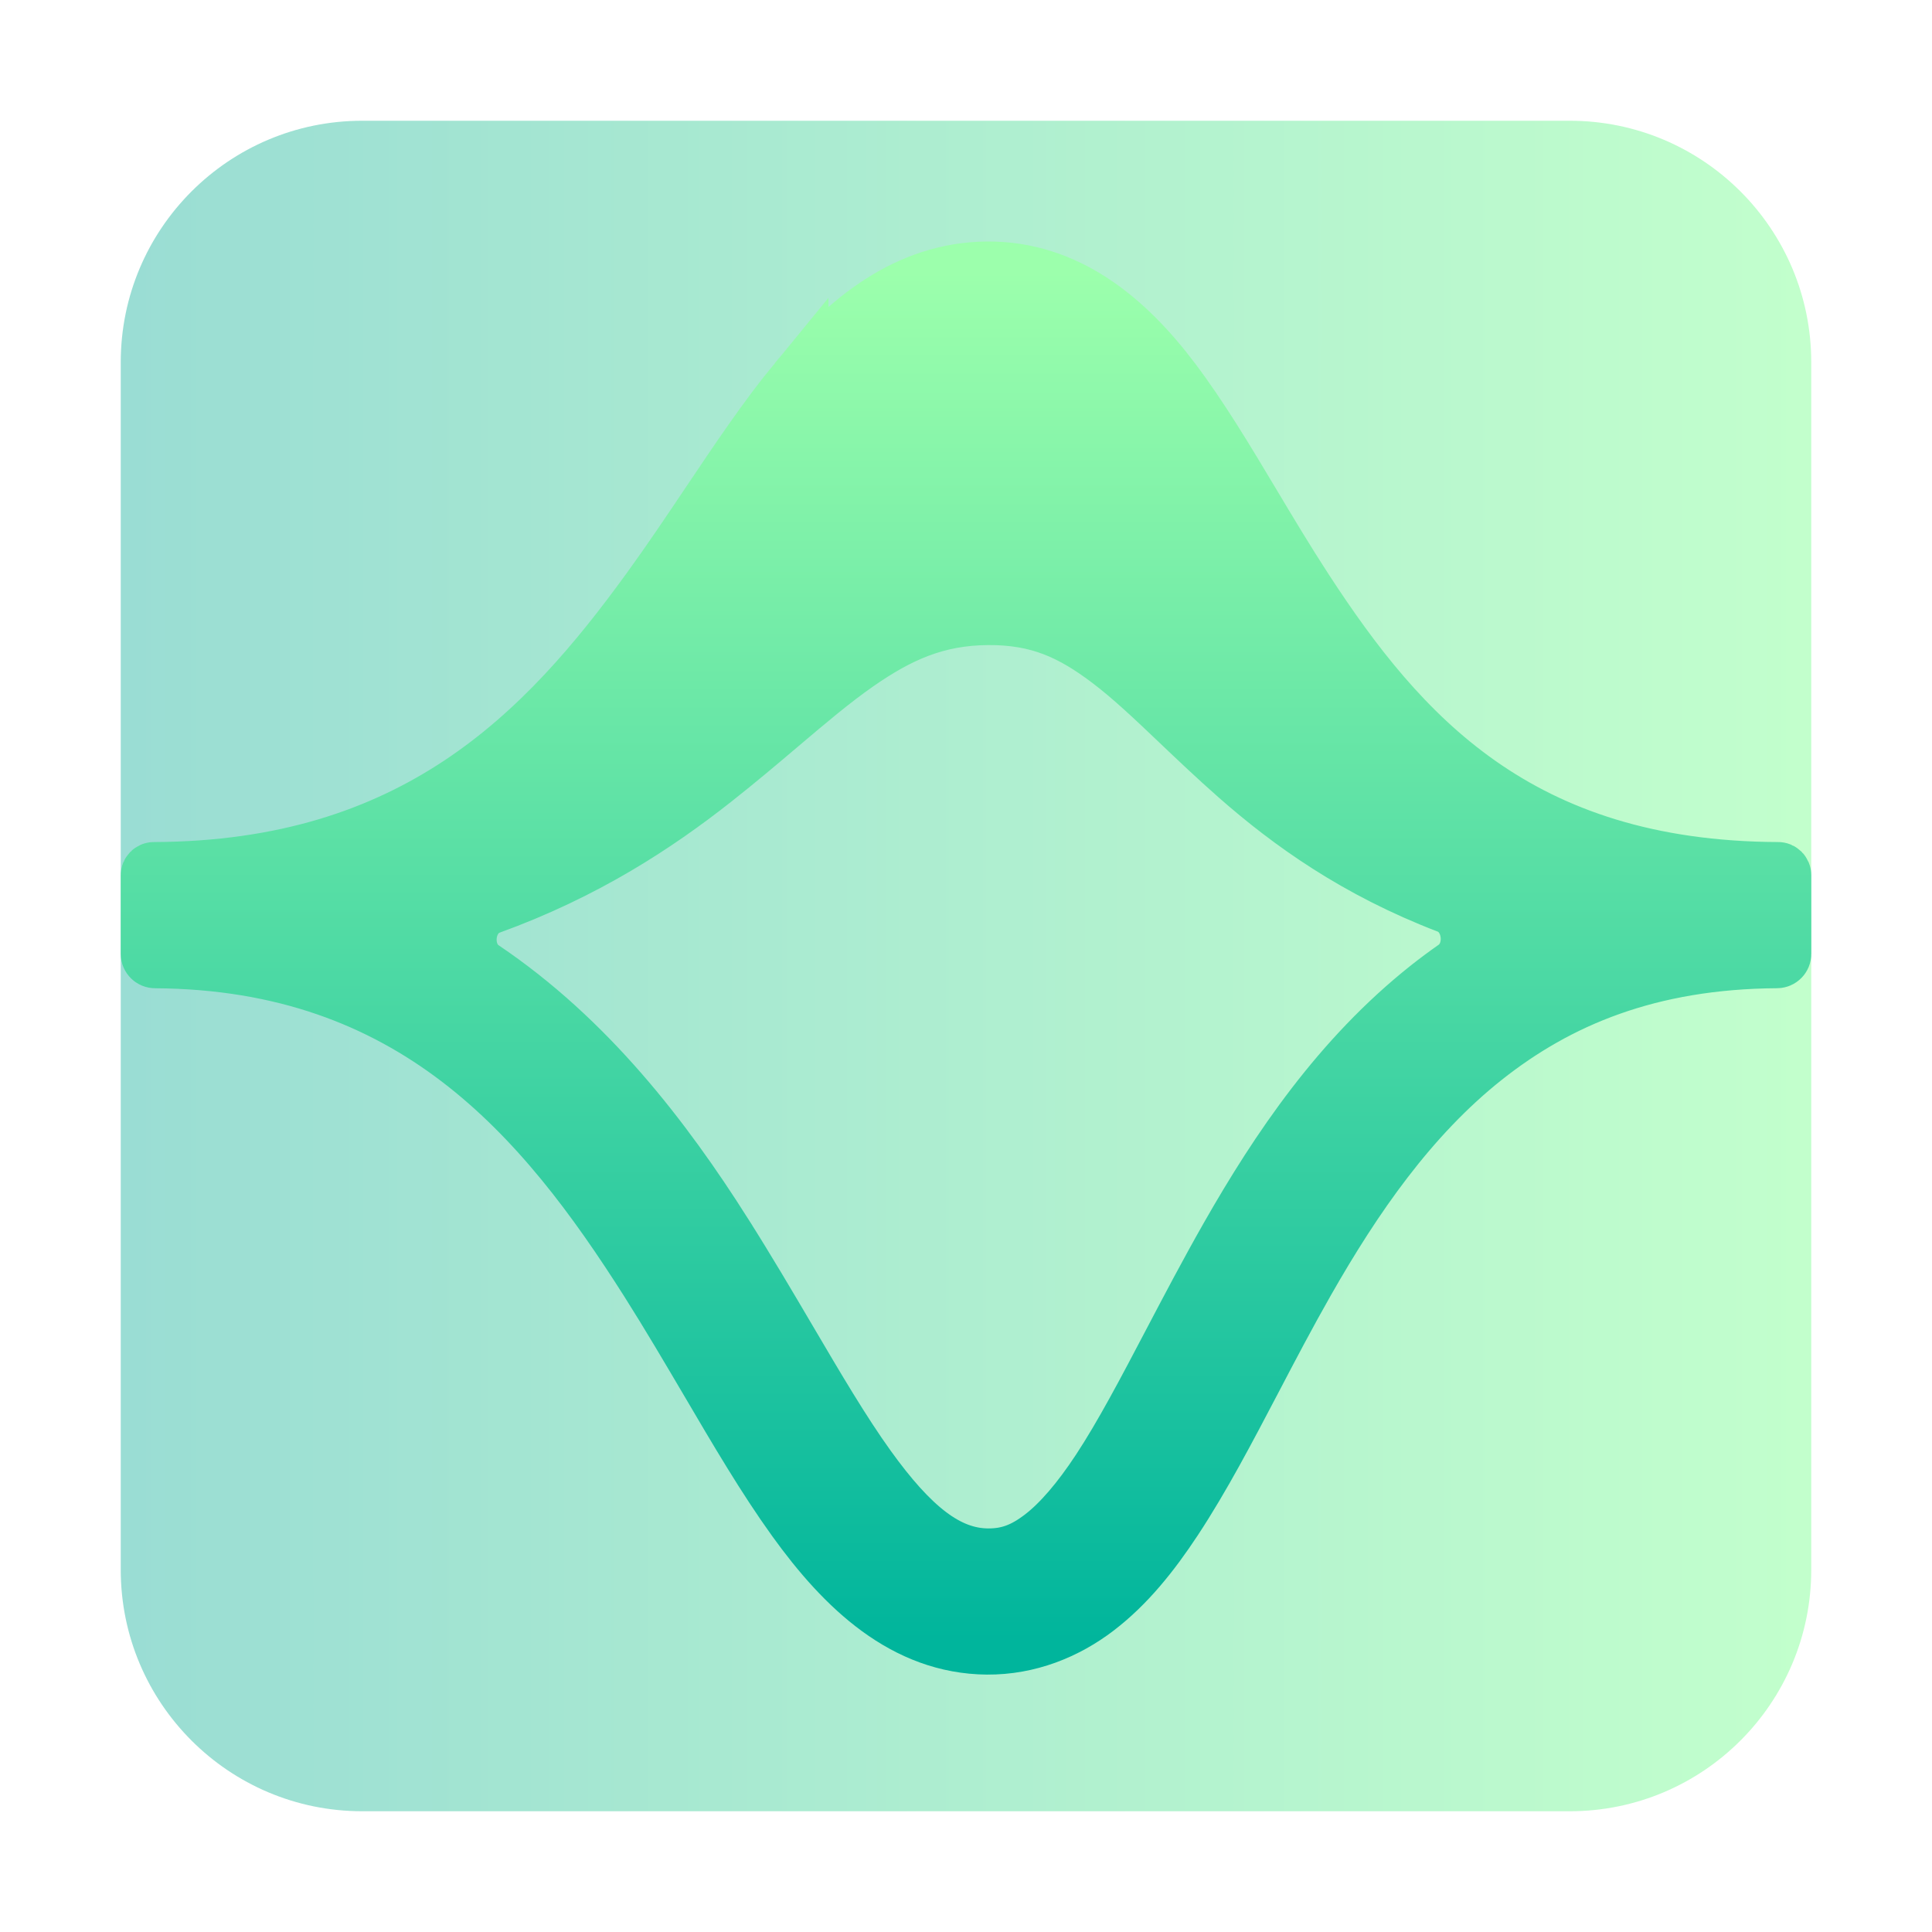
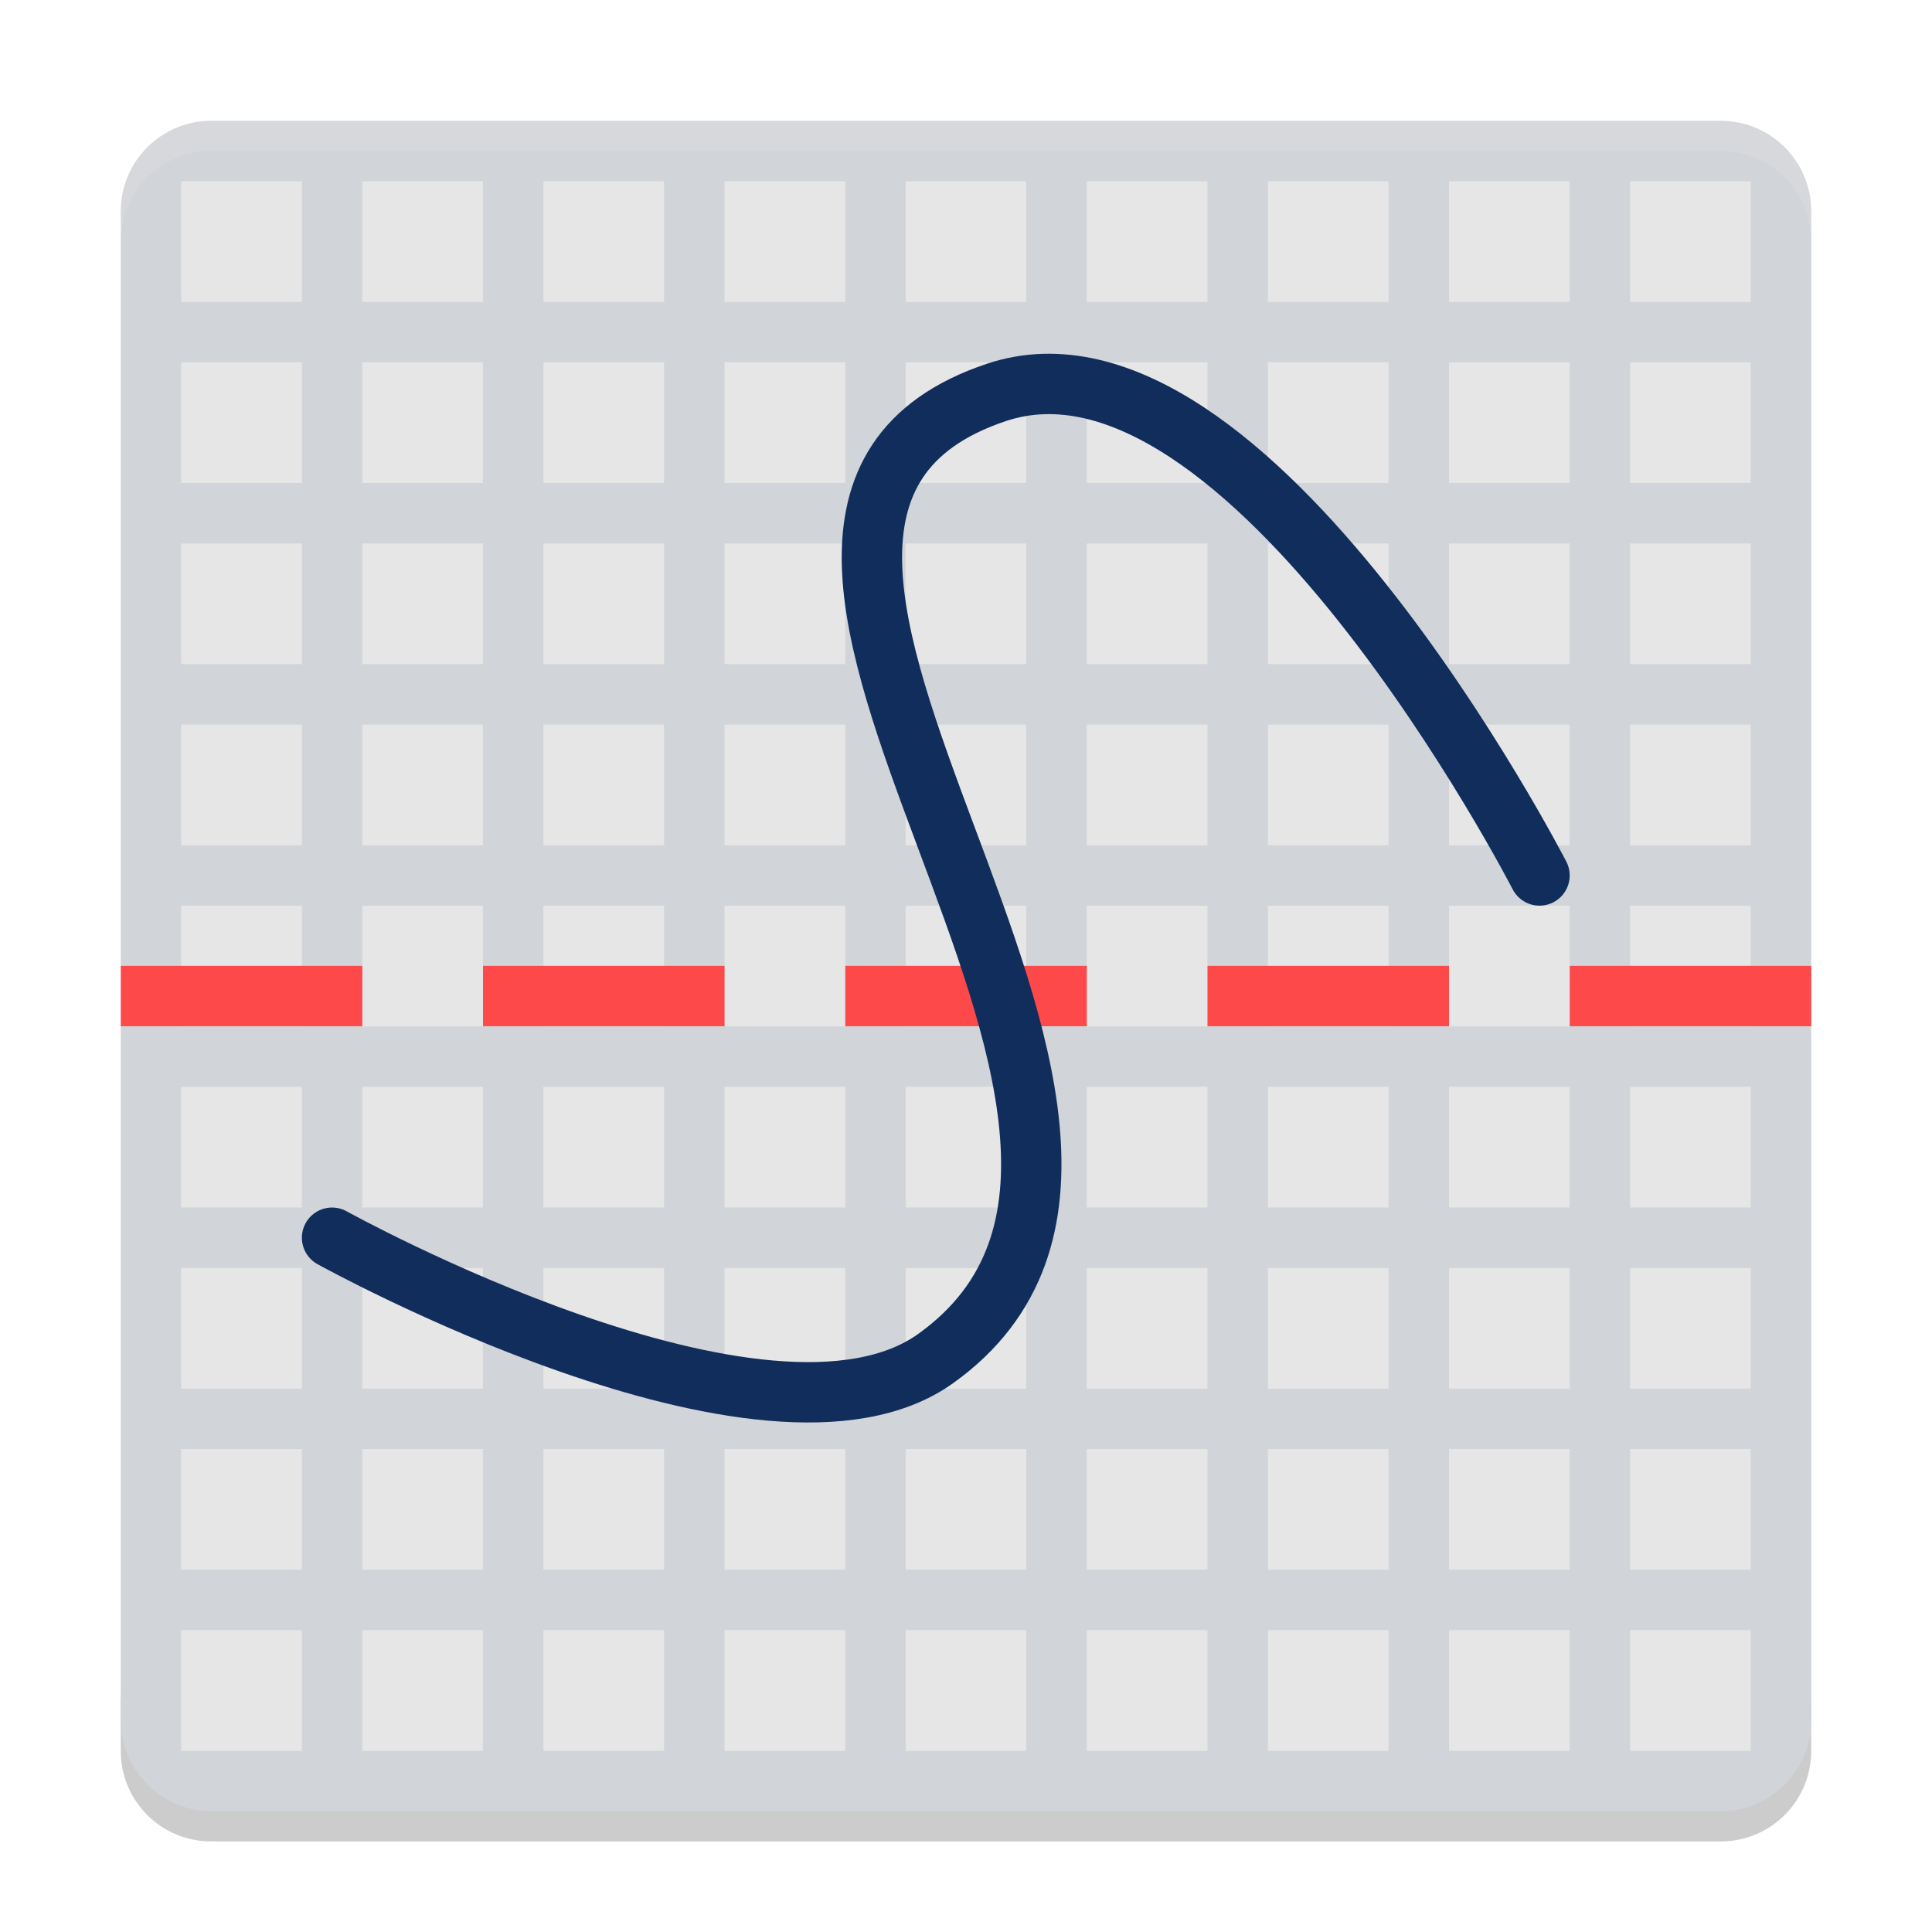
- <svg xmlns="http://www.w3.org/2000/svg" width="64" height="64" viewBox="0 0 64 64" fill="none" version="1.1" id="svg6">
-   <rect opacity="0.4" x="4" y="4" width="56" height="56" rx="8" fill="url(#paint0_linear_216_222)" id="rect1" />
-   <path fill-rule="evenodd" clip-rule="evenodd" d="m 26.444,12.658 c 1.645,-2.001 3.642,-3.637 6.256,-3.658 2.618,-0.019 4.579,1.635 6.095,3.647 0.924,1.226 1.764,2.631 2.635,4.088 0.558,0.934 1.13,1.89 1.745,2.834 3.138,4.819 7.068,9.292 15.729,9.325 v 0 c 0.054,-2e-4 0.097,0.044 0.097,0.097 v 2.608 c 0,0.076 -0.061,0.137 -0.137,0.137 v 0 c -4.256,0.027 -7.292,1.312 -9.738,3.252 -2.473,1.961 -4.325,4.646 -5.906,7.422 -0.618,1.085 -1.192,2.179 -1.751,3.247 -0.872,1.663 -1.708,3.259 -2.623,4.647 -0.751,1.139 -1.559,2.149 -2.559,2.914 -1,0.766 -2.236,1.264 -3.586,1.255 -2.697,-0.022 -4.679,-1.905 -6.311,-4.174 -0.986,-1.37 -1.911,-2.946 -2.876,-4.59 C 22.878,44.63 22.227,43.521 21.531,42.422 18.035,36.906 13.71,31.791 5.138,31.737 v 0 C 5.062,31.737 5,31.675 5,31.599 v -2.607 c 0,-0.054 0.043,-0.098 0.097,-0.098 v 0 c 8.671,-0.033 12.995,-4.521 16.484,-9.337 0.693,-0.956 1.341,-1.923 1.974,-2.866 0.966,-1.44 1.895,-2.825 2.889,-4.034 z m -2.878,8.998 c -0.122,0.164 0.101,0.379 0.256,0.246 0.963,-0.823 1.898,-1.621 2.905,-2.322 1.67,-1.162 3.606,-2.037 5.973,-2.054 2.371,-0.017 4.264,0.861 5.817,2.037 0.953,0.722 1.809,1.543 2.688,2.385 0.049,0.047 0.127,-0.019 0.088,-0.075 -0.171,-0.25 -0.338,-0.5 -0.5,-0.75 -0.688,-1.057 -1.315,-2.1 -1.905,-3.082 -0.841,-1.399 -1.606,-2.673 -2.364,-3.679 -1.29,-1.713 2.681,3.161 1.221,3.171 -1.463,0.012 -5.73,-1.948 -7.157,-0.213 -0.832,1.013 -3.636,-0.58 -4.568,0.806 -0.666,0.99 -1.372,2.04 -2.141,3.102 -0.103,0.142 -0.208,0.285 -0.313,0.427 z m 0.363,19.239 c -2,-3.156 -4.515,-6.426 -7.972,-8.754 -0.776,-0.523 -0.631,-1.865 0.249,-2.184 3.131,-1.135 5.481,-2.673 7.401,-4.187 0.782,-0.616 1.496,-1.221 2.165,-1.788 0.927,-0.785 1.767,-1.498 2.581,-2.064 1.402,-0.976 2.658,-1.536 4.369,-1.549 1.707,-0.013 2.827,0.516 4.08,1.466 0.732,0.555 1.48,1.266 2.312,2.058 0.592,0.563 1.226,1.166 1.929,1.784 1.743,1.532 3.928,3.095 6.941,4.25 0.866,0.332 1.007,1.658 0.246,2.189 -0.299,0.209 -0.589,0.425 -0.871,0.648 -2.915,2.312 -4.95,5.322 -6.611,8.238 -0.685,1.203 -1.31,2.394 -1.9,3.517 -0.84,1.6 -1.608,3.063 -2.374,4.226 -0.652,0.99 -1.301,1.751 -1.915,2.22 -0.614,0.47 -1.149,0.671 -1.837,0.666 -1.381,-0.011 -2.591,-0.992 -4.03,-2.992 -0.841,-1.169 -1.698,-2.626 -2.632,-4.214 -0.664,-1.128 -1.367,-2.324 -2.131,-3.529 z" fill="url(#paint1_linear_216_222)" stroke="url(#paint2_linear_216_222)" stroke-width="2" id="path1" />
-   <defs id="defs6">
-     <linearGradient id="paint0_linear_216_222" x1="4" y1="32" x2="60" y2="32" gradientUnits="userSpaceOnUse">
-       <stop stop-color="#02AA93" id="stop1" />
-       <stop offset="1" stop-color="#67FF80" id="stop2" />
-     </linearGradient>
-     <linearGradient id="paint1_linear_216_222" x1="32" y1="54.474" x2="32" y2="9" gradientUnits="userSpaceOnUse">
-       <stop stop-color="#00B59C" id="stop3" />
-       <stop offset="1" stop-color="#9CFFAC" id="stop4" />
-     </linearGradient>
-     <linearGradient id="paint2_linear_216_222" x1="32" y1="54.474" x2="32" y2="9" gradientUnits="userSpaceOnUse">
-       <stop stop-color="#00B59C" id="stop5" />
-       <stop offset="1" stop-color="#9CFFAC" id="stop6" />
-     </linearGradient>
+ <svg xmlns="http://www.w3.org/2000/svg" xmlns:xlink="http://www.w3.org/1999/xlink" width="512" height="512" version="1.1" viewBox="0 0 384 384">
+   <defs>
+     <filter id="alpha" width="100%" height="100%" x="0%" y="0%" filterUnits="objectBoundingBox">
+       <feColorMatrix in="SourceGraphic" type="matrix" values="0 0 0 0 1 0 0 0 0 1 0 0 0 0 1 0 0 0 1 0" />
+     </filter>
+     <mask id="mask0">
+       <g filter="url(#alpha)">
+         <rect width="384" height="384" x="0" y="0" style="fill:rgb(0%,0%,0%);fill-opacity:0.2" />
+       </g>
+     </mask>
+     <clipPath id="clip1">
+       <rect width="384" height="384" x="0" y="0" />
+     </clipPath>
+     <g id="surface5" clip-path="url(#clip1)">
+       <path style="fill:rgb(0%,0%,0%)" d="M 24 336 L 24 348 C 24 357.973 32.027 366 42 366 L 341.988 366 C 351.961 366 359.988 357.973 359.988 348 L 359.988 336 C 359.988 345.973 351.961 354 341.988 354 L 42 354 C 32.027 354 24 345.973 24 336 Z M 24 336" />
+     </g>
+     <mask id="mask1">
+       <g filter="url(#alpha)">
+         <rect width="384" height="384" x="0" y="0" style="fill:rgb(0%,0%,0%);fill-opacity:0.102" />
+       </g>
+     </mask>
+     <clipPath id="clip2">
+       <rect width="384" height="384" x="0" y="0" />
+     </clipPath>
+     <g id="surface8" clip-path="url(#clip2)">
+       <path style="fill:rgb(6.666%,17.647%,36.078%)" d="M 42 24.012 C 32.027 24.012 24 32.039 24 42.012 L 24 342 C 24 351.973 32.027 360 42 360 L 341.988 360 C 351.961 360 359.988 351.973 359.988 342 L 359.988 42.012 C 359.988 32.039 351.961 24.012 341.988 24.012 Z M 36 36.012 L 60 36.012 L 60 60.012 L 36 60.012 Z M 72 36.012 L 95.996 36.012 L 95.996 60.012 L 72 60.012 Z M 107.996 36.012 L 131.996 36.012 L 131.996 60.012 L 107.996 60.012 Z M 143.996 36.012 L 167.996 36.012 L 167.996 60.012 L 143.996 60.012 Z M 179.996 36.012 L 203.992 36.012 L 203.992 60.012 L 179.996 60.012 Z M 215.992 36.012 L 239.992 36.012 L 239.992 60.012 L 215.992 60.012 Z M 251.992 36.012 L 275.992 36.012 L 275.992 60.012 L 251.992 60.012 Z M 287.992 36.012 L 311.988 36.012 L 311.988 60.012 L 287.992 60.012 Z M 323.988 36.012 L 347.988 36.012 L 347.988 60.012 L 323.988 60.012 Z M 36 72.012 L 60 72.012 L 60 96.012 L 36 96.012 Z M 72 72.012 L 95.996 72.012 L 95.996 96.012 L 72 96.012 Z M 107.996 72.012 L 131.996 72.012 L 131.996 96.012 L 107.996 96.012 Z M 143.996 72.012 L 167.996 72.012 L 167.996 96.012 L 143.996 96.012 Z M 179.996 72.012 L 203.992 72.012 L 203.992 96.012 L 179.996 96.012 Z M 215.992 72.012 L 239.992 72.012 L 239.992 96.012 L 215.992 96.012 Z M 251.992 72.012 L 275.992 72.012 L 275.992 96.012 L 251.992 96.012 Z M 287.992 72.012 L 311.988 72.012 L 311.988 96.012 L 287.992 96.012 Z M 323.988 72.012 L 347.988 72.012 L 347.988 96.012 L 323.988 96.012 Z M 36 108.008 L 60 108.008 L 60 132.008 L 36 132.008 Z M 72 108.008 L 95.996 108.008 L 95.996 132.008 L 72 132.008 Z M 107.996 108.008 L 131.996 108.008 L 131.996 132.008 L 107.996 132.008 Z M 143.996 108.008 L 167.996 108.008 L 167.996 132.008 L 143.996 132.008 Z M 179.996 108.008 L 203.992 108.008 L 203.992 132.008 L 179.996 132.008 Z M 215.992 108.008 L 239.992 108.008 L 239.992 132.008 L 215.992 132.008 Z M 251.992 108.008 L 275.992 108.008 L 275.992 132.008 L 251.992 132.008 Z M 287.992 108.008 L 311.988 108.008 L 311.988 132.008 L 287.992 132.008 Z M 323.988 108.008 L 347.988 108.008 L 347.988 132.008 L 323.988 132.008 Z M 36 144.008 L 60 144.008 L 60 168.008 L 36 168.008 Z M 72 144.008 L 95.996 144.008 L 95.996 168.008 L 72 168.008 Z M 107.996 144.008 L 131.996 144.008 L 131.996 168.008 L 107.996 168.008 Z M 143.996 144.008 L 167.996 144.008 L 167.996 168.008 L 143.996 168.008 Z M 179.996 144.008 L 203.992 144.008 L 203.992 168.008 L 179.996 168.008 Z M 215.992 144.008 L 239.992 144.008 L 239.992 168.008 L 215.992 168.008 Z M 251.992 144.008 L 275.992 144.008 L 275.992 168.008 L 251.992 168.008 Z M 287.992 144.008 L 311.988 144.008 L 311.988 168.008 L 287.992 168.008 Z M 323.988 144.008 L 347.988 144.008 L 347.988 168.008 L 323.988 168.008 Z M 36 180.008 L 60 180.008 L 60 204.008 L 36 204.008 Z M 72 180.008 L 95.996 180.008 L 95.996 204.008 L 72 204.008 Z M 107.996 180.008 L 131.996 180.008 L 131.996 204.008 L 107.996 204.008 Z M 143.996 180.008 L 167.996 180.008 L 167.996 204.008 L 143.996 204.008 Z M 179.996 180.008 L 203.992 180.008 L 203.992 204.008 L 179.996 204.008 Z M 215.992 180.008 L 239.992 180.008 L 239.992 204.008 L 215.992 204.008 Z M 251.992 180.008 L 275.992 180.008 L 275.992 204.008 L 251.992 204.008 Z M 287.992 180.008 L 311.988 180.008 L 311.988 204.008 L 287.992 204.008 Z M 323.988 180.008 L 347.988 180.008 L 347.988 204.008 L 323.988 204.008 Z M 36 216.004 L 60 216.004 L 60 240.004 L 36 240.004 Z M 72 216.004 L 95.996 216.004 L 95.996 240.004 L 72 240.004 Z M 107.996 216.004 L 131.996 216.004 L 131.996 240.004 L 107.996 240.004 Z M 143.996 216.004 L 167.996 216.004 L 167.996 240.004 L 143.996 240.004 Z M 179.996 216.004 L 203.992 216.004 L 203.992 240.004 L 179.996 240.004 Z M 215.992 216.004 L 239.992 216.004 L 239.992 240.004 L 215.992 240.004 Z M 251.992 216.004 L 275.992 216.004 L 275.992 240.004 L 251.992 240.004 Z M 287.992 216.004 L 311.988 216.004 L 311.988 240.004 L 287.992 240.004 Z M 323.988 216.004 L 347.988 216.004 L 347.988 240.004 L 323.988 240.004 Z M 36 252.004 L 60 252.004 L 60 276.004 L 36 276.004 Z M 72 252.004 L 95.996 252.004 L 95.996 276.004 L 72 276.004 Z M 107.996 252.004 L 131.996 252.004 L 131.996 276.004 L 107.996 276.004 Z M 143.996 252.004 L 167.996 252.004 L 167.996 276.004 L 143.996 276.004 Z M 179.996 252.004 L 203.992 252.004 L 203.992 276.004 L 179.996 276.004 Z M 215.992 252.004 L 239.992 252.004 L 239.992 276.004 L 215.992 276.004 Z M 251.992 252.004 L 275.992 252.004 L 275.992 276.004 L 251.992 276.004 Z M 287.992 252.004 L 311.988 252.004 L 311.988 276.004 L 287.992 276.004 Z M 323.988 252.004 L 347.988 252.004 L 347.988 276.004 L 323.988 276.004 Z M 36 288.004 L 60 288.004 L 60 312.004 L 36 312.004 Z M 72 288.004 L 95.996 288.004 L 95.996 312.004 L 72 312.004 Z M 107.996 288.004 L 131.996 288.004 L 131.996 312.004 L 107.996 312.004 Z M 143.996 288.004 L 167.996 288.004 L 167.996 312.004 L 143.996 312.004 Z M 179.996 288.004 L 203.992 288.004 L 203.992 312.004 L 179.996 312.004 Z M 215.992 288.004 L 239.992 288.004 L 239.992 312.004 L 215.992 312.004 Z M 251.992 288.004 L 275.992 288.004 L 275.992 312.004 L 251.992 312.004 Z M 287.992 288.004 L 311.988 288.004 L 311.988 312.004 L 287.992 312.004 Z M 323.988 288.004 L 347.988 288.004 L 347.988 312.004 L 323.988 312.004 Z M 36 324 L 60 324 L 60 348 L 36 348 Z M 72 324 L 95.996 324 L 95.996 348 L 72 348 Z M 107.996 324 L 131.996 324 L 131.996 348 L 107.996 348 Z M 143.996 324 L 167.996 324 L 167.996 348 L 143.996 348 Z M 179.996 324 L 203.992 324 L 203.992 348 L 179.996 348 Z M 215.992 324 L 239.992 324 L 239.992 348 L 215.992 348 Z M 251.992 324 L 275.992 324 L 275.992 348 L 251.992 348 Z M 287.992 324 L 311.988 324 L 311.988 348 L 287.992 348 Z M 323.988 324 L 347.988 324 L 347.988 348 L 323.988 348 Z M 323.988 324" />
+     </g>
+     <mask id="mask2">
+       <g filter="url(#alpha)">
+         <rect width="384" height="384" x="0" y="0" style="fill:rgb(0%,0%,0%);fill-opacity:0.102" />
+       </g>
+     </mask>
+     <clipPath id="clip3">
+       <rect width="384" height="384" x="0" y="0" />
+     </clipPath>
+     <g id="surface11" clip-path="url(#clip3)">
+       <path style="fill:rgb(100.000%,100.000%,100.000%)" d="M 42 24.012 C 32.027 24.012 24 32.039 24 42.012 L 24 48.012 C 24 38.039 32.027 30.012 42 30.012 L 341.988 30.012 C 351.961 30.012 359.988 38.039 359.988 48.012 L 359.988 42.012 C 359.988 32.039 351.961 24.012 341.988 24.012 Z M 42 24.012" />
+     </g>
  </defs>
+   <g>
+     <use mask="url(#mask0)" xlink:href="#surface5" />
+     <path style="fill:rgb(90.196%,90.196%,90.196%)" d="M 360 342 L 360 42.012 C 360 32.07 351.941 24.012 342 24.012 L 42.012 24.012 C 32.07 24.012 24.012 32.07 24.012 42.012 L 24.012 342 C 24.012 351.941 32.07 360 42.012 360 L 342 360 C 351.941 360 360 351.941 360 342 Z M 360 342" />
+     <use mask="url(#mask1)" xlink:href="#surface8" />
+     <use mask="url(#mask2)" xlink:href="#surface11" />
+     <path style="fill:rgb(99.215%,28.627%,28.627%)" d="M 24.012 191.973 L 72.012 191.973 L 72.012 203.973 L 24.012 203.973 Z M 24.012 191.973" />
+     <path style="fill:rgb(99.215%,28.627%,28.627%)" d="M 96.008 191.973 L 144.008 191.973 L 144.008 203.973 L 96.008 203.973 Z M 96.008 191.973" />
+     <path style="fill:rgb(99.215%,28.627%,28.627%)" d="M 168.008 191.973 L 216.004 191.973 L 216.004 203.973 L 168.008 203.973 Z M 168.008 191.973" />
+     <path style="fill:rgb(99.215%,28.627%,28.627%)" d="M 240.004 191.973 L 288.004 191.973 L 288.004 203.973 L 240.004 203.973 Z M 240.004 191.973" />
+     <path style="fill:rgb(99.215%,28.627%,28.627%)" d="M 312 191.973 L 360 191.973 L 360 203.973 L 312 203.973 Z M 312 191.973" />
+     <path style="fill:none;stroke-width:2;stroke-linecap:round;stroke-linejoin:round;stroke:rgb(6.666%,17.647%,36.078%)" d="M 11 41.001 C 11 41.001 25.415 49.003 30.999 45.001 C 41.815 37.249 20.384 17.236 32.999 13.002 C 41.327 10.207 50.998 29.001 50.998 29.001" transform="matrix(6,0,0,6,0,0)" />
+   </g>
</svg>
